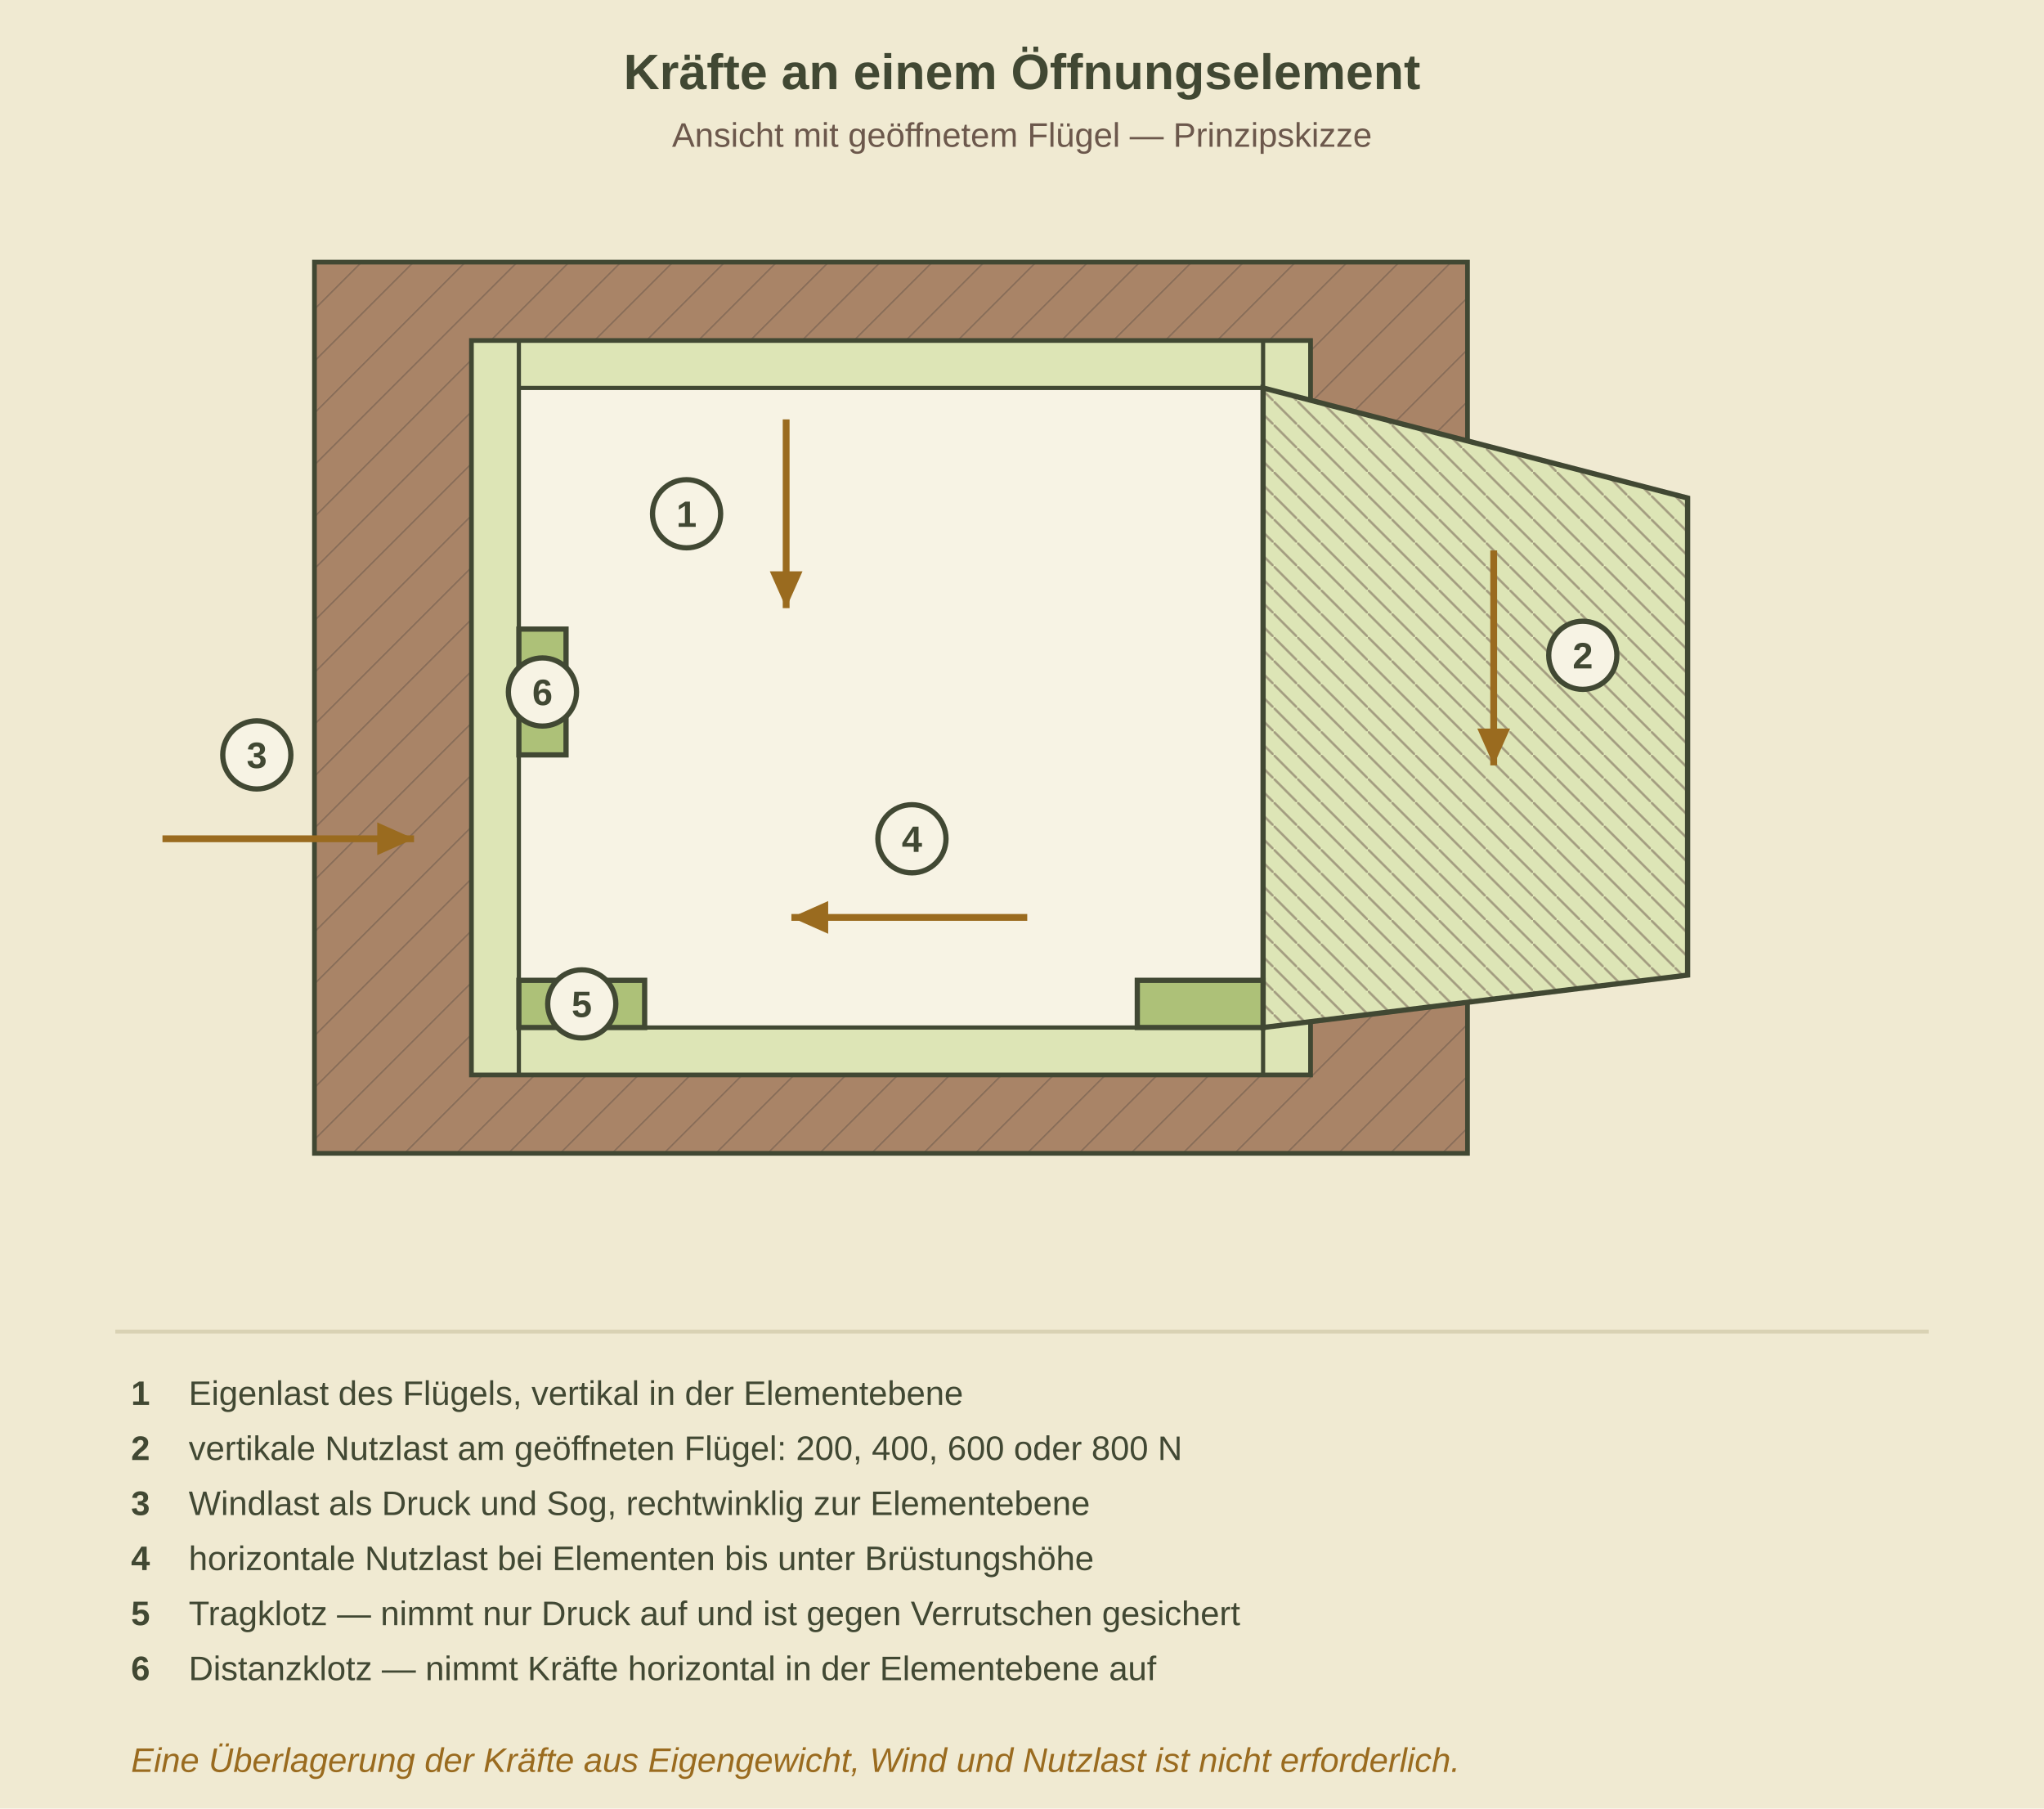
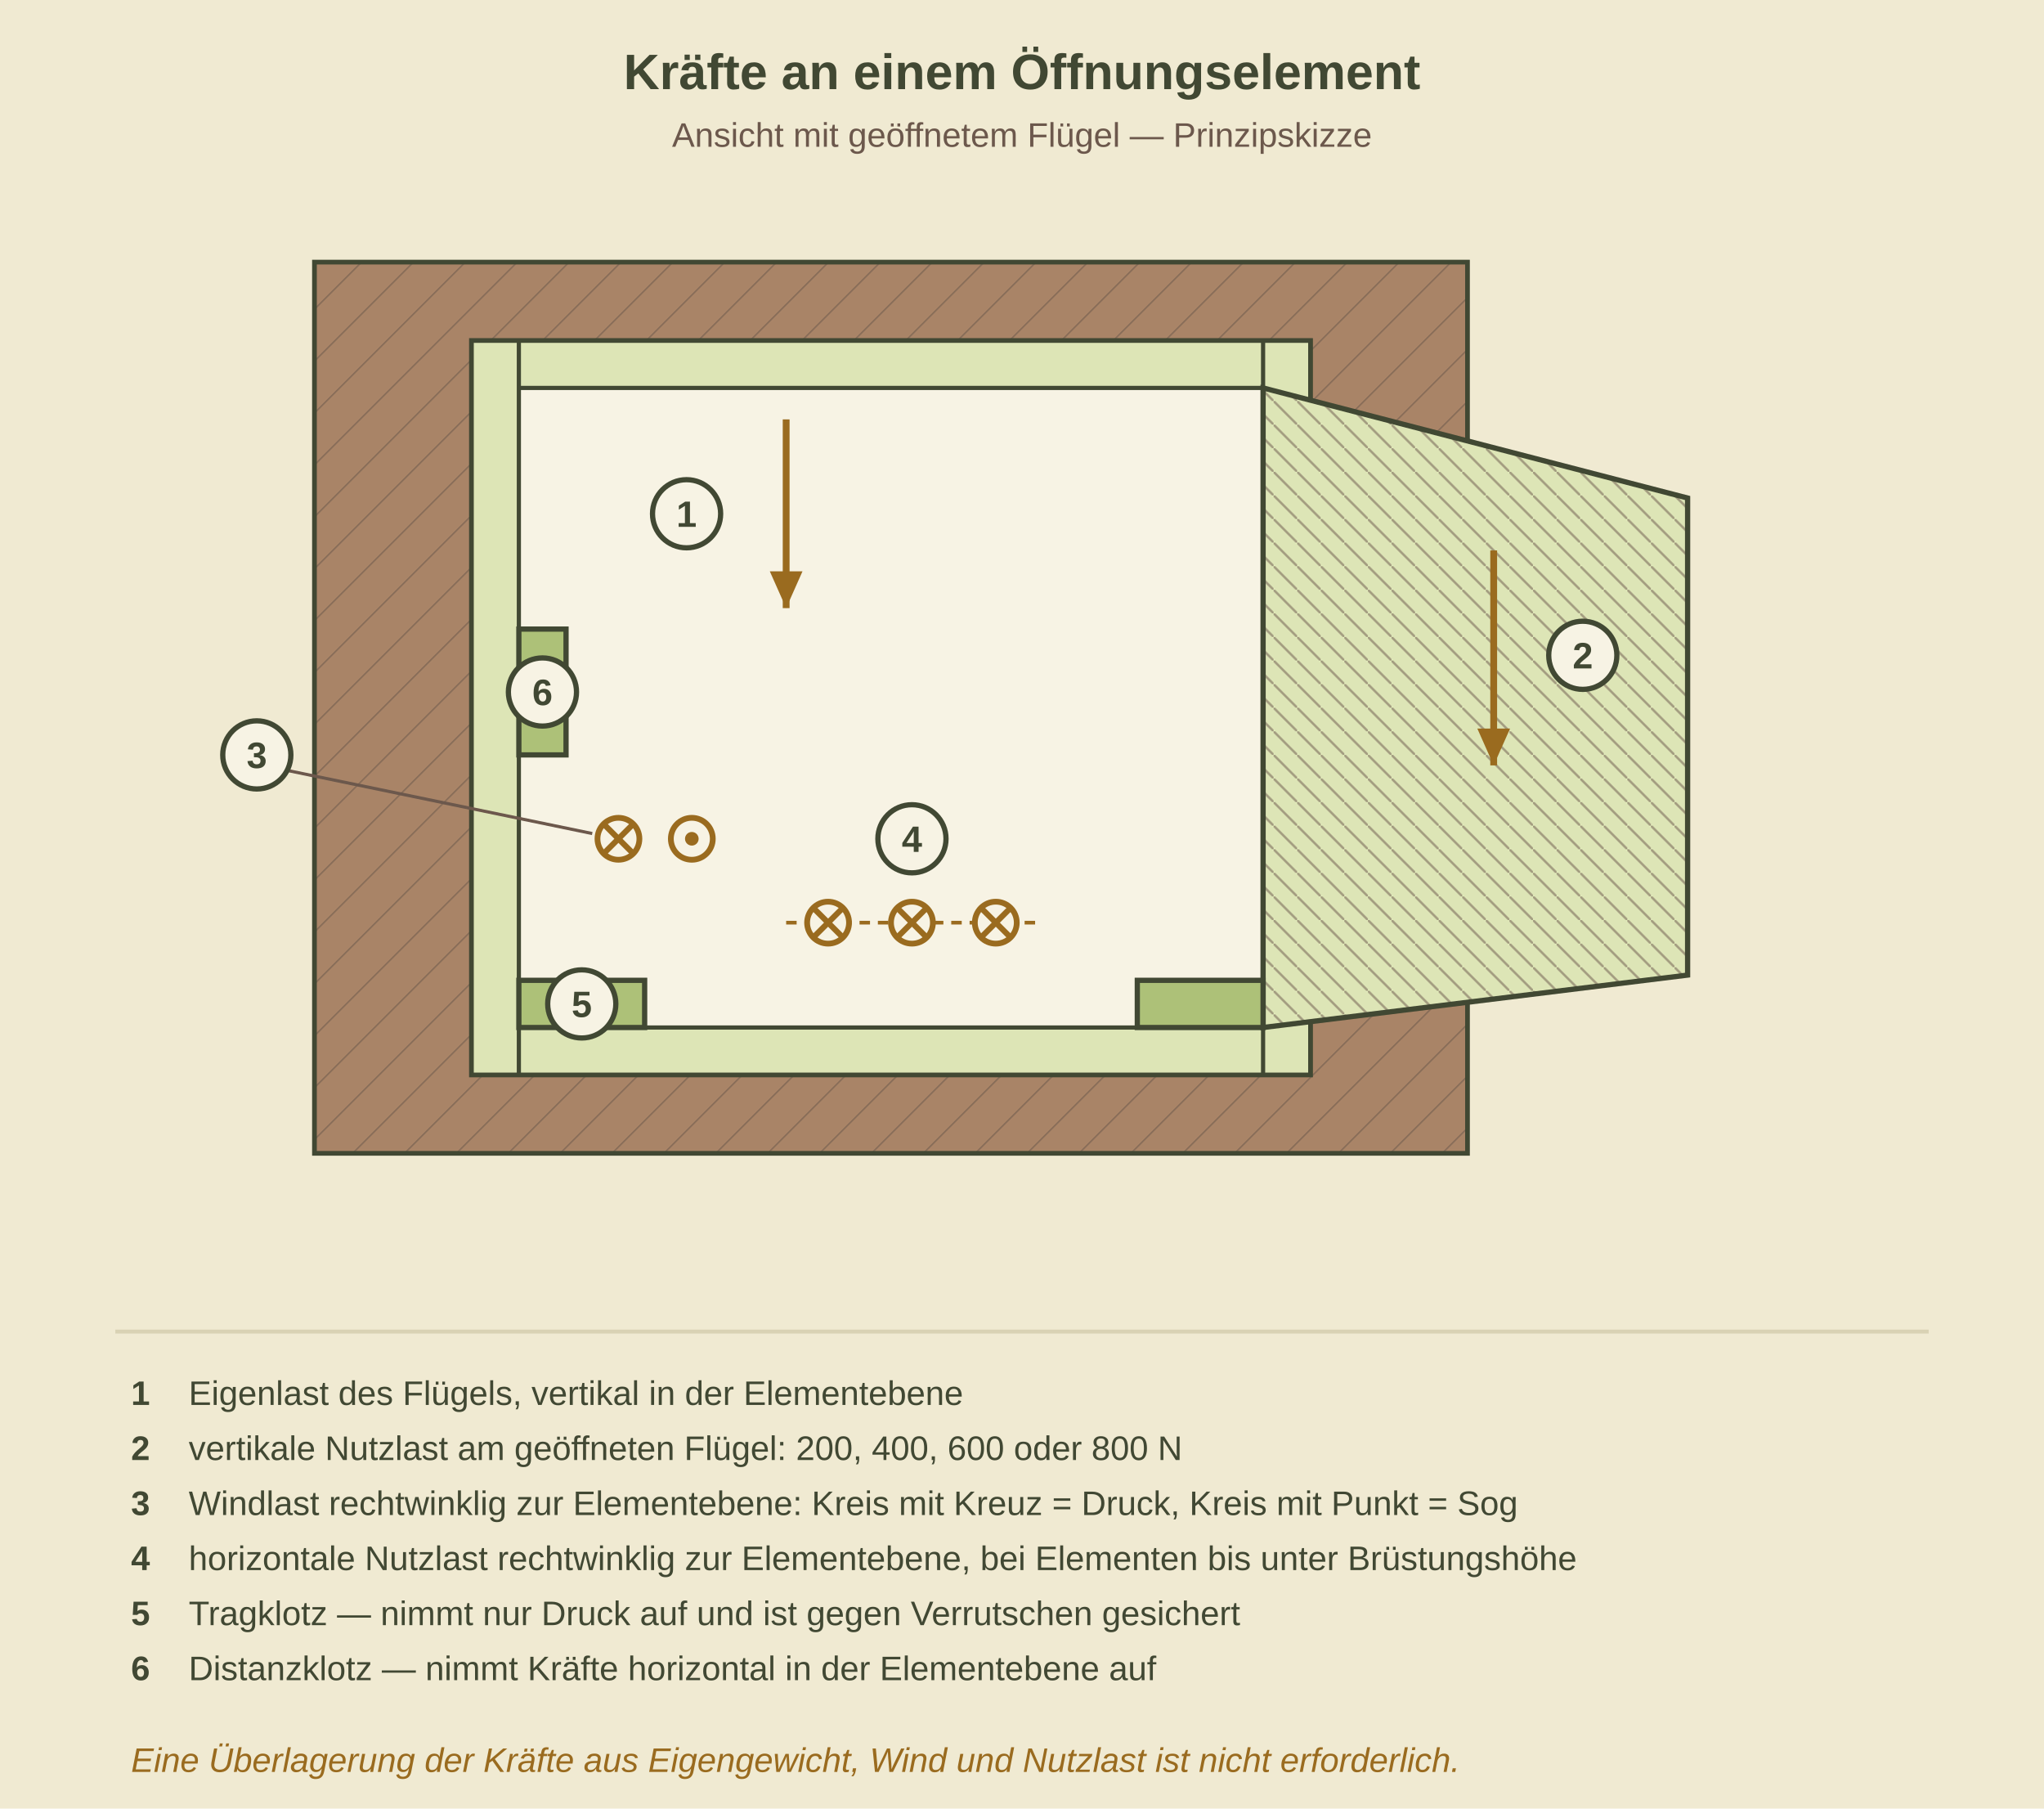
<svg xmlns="http://www.w3.org/2000/svg" viewBox="0 0 780 690" width="780" height="690">
  <defs>
    <pattern id="mw" width="14" height="14" patternTransform="rotate(45)" patternUnits="userSpaceOnUse">
      <rect width="14" height="14" fill="#a98467" />
      <line x1="0" y1="0" x2="0" y2="14" stroke="#6c584c" stroke-width="1.1" opacity="0.55" />
    </pattern>
    <pattern id="dm" width="10" height="10" patternTransform="rotate(45)" patternUnits="userSpaceOnUse">
      <rect width="10" height="10" fill="#adc178" />
      <line x1="0" y1="0" x2="0" y2="10" stroke="#f7f3e4" stroke-width="2" opacity="0.7" />
    </pattern>
    <pattern id="hz" width="9" height="9" patternUnits="userSpaceOnUse">
      <rect width="9" height="9" fill="#dde5b6" />
      <line x1="0" y1="0" x2="9" y2="9" stroke="#6c584c" stroke-width="0.9" opacity="0.5" />
    </pattern>
    <pattern id="bt" width="12" height="12" patternUnits="userSpaceOnUse">
      <rect width="12" height="12" fill="#d9d2b4" />
      <circle cx="3" cy="4" r="1.4" fill="#6c584c" opacity="0.5" />
      <circle cx="9" cy="9" r="1.1" fill="#6c584c" opacity="0.5" />
    </pattern>
    <marker id="pf" viewBox="0 0 10 10" refX="9" refY="5" markerWidth="6" markerHeight="6" orient="auto-start-reverse">
      <path d="M0,1 L9,5 L0,9 z" fill="#9a6b1f" />
    </marker>
    <marker id="pfk" viewBox="0 0 10 10" refX="9" refY="5" markerWidth="6" markerHeight="6" orient="auto-start-reverse">
      <path d="M0,1 L9,5 L0,9 z" fill="#6c584c" />
    </marker>
  </defs>
  <rect x="0" y="0" width="780" height="690" fill="#f0ead2" />
  <text x="390.0" y="34" font-family="Segoe UI, Arial, sans-serif" font-size="19" text-anchor="middle" fill="#414833" font-weight="bold" font-style="normal">Kräfte an einem Öffnungselement</text>
  <text x="390.0" y="56" font-family="Segoe UI, Arial, sans-serif" font-size="13" text-anchor="middle" fill="#6c584c" font-weight="normal" font-style="normal">Ansicht mit geöffnetem Flügel — Prinzipskizze</text>
  <rect x="120" y="100" width="440" height="340" fill="url(#mw)" stroke="#414833" stroke-width="1.8" />
  <rect x="180" y="130" width="320" height="280" fill="#f7f3e4" stroke="#414833" stroke-width="2" />
  <rect x="180" y="130" width="320" height="18" fill="#dde5b6" stroke="#414833" stroke-width="1.6" />
  <rect x="180" y="392" width="320" height="18" fill="#dde5b6" stroke="#414833" stroke-width="1.6" />
  <rect x="180" y="130" width="18" height="280" fill="#dde5b6" stroke="#414833" stroke-width="1.6" />
  <rect x="482" y="130" width="18" height="280" fill="#dde5b6" stroke="#414833" stroke-width="1.6" />
  <path d="M482,148 L644,190 L644,372 L482,392 Z" fill="url(#hz)" stroke="#414833" stroke-width="2" />
  <rect x="198" y="374" width="48" height="18" fill="#adc178" stroke="#414833" stroke-width="2" />
  <rect x="434" y="374" width="48" height="18" fill="#adc178" stroke="#414833" stroke-width="2" />
  <rect x="198" y="240" width="18" height="48" fill="#adc178" stroke="#414833" stroke-width="2" />
  <line x1="300" y1="160" x2="300" y2="232" stroke="#9a6b1f" stroke-width="2.6" marker-end="url(#pf)" />
  <line x1="570" y1="210" x2="570" y2="292" stroke="#9a6b1f" stroke-width="2.6" marker-end="url(#pf)" />
-   <line x1="62" y1="320" x2="158" y2="320" stroke="#9a6b1f" stroke-width="2.6" marker-end="url(#pf)" />
-   <line x1="392" y1="350" x2="302" y2="350" stroke="#9a6b1f" stroke-width="2.6" marker-end="url(#pf)" />
+   <line x1="110" y1="294" x2="226" y2="318" stroke="#6c584c" stroke-width="1.2" />
+   <circle cx="236" cy="320" r="8" fill="#f7f3e4" stroke="#9a6b1f" stroke-width="2.2" />
+   <line x1="230.4" y1="314.4" x2="241.6" y2="325.6" stroke="#9a6b1f" stroke-width="2.2" />
+   <line x1="230.4" y1="325.6" x2="241.6" y2="314.4" stroke="#9a6b1f" stroke-width="2.2" />
+   <circle cx="264" cy="320" r="8" fill="#f7f3e4" stroke="#9a6b1f" stroke-width="2.2" />
+   <circle cx="264" cy="320" r="2.6" fill="#9a6b1f" />
+   <line x1="300" y1="352" x2="396" y2="352" stroke="#9a6b1f" stroke-width="1.4" stroke-dasharray="4 3" />
+   <circle cx="316" cy="352" r="8" fill="#f7f3e4" stroke="#9a6b1f" stroke-width="2.2" />
+   <line x1="310.4" y1="346.4" x2="321.6" y2="357.6" stroke="#9a6b1f" stroke-width="2.2" />
+   <line x1="310.4" y1="357.6" x2="321.6" y2="346.4" stroke="#9a6b1f" stroke-width="2.2" />
+   <circle cx="348" cy="352" r="8" fill="#f7f3e4" stroke="#9a6b1f" stroke-width="2.2" />
+   <line x1="342.4" y1="346.4" x2="353.6" y2="357.6" stroke="#9a6b1f" stroke-width="2.2" />
+   <line x1="342.4" y1="357.6" x2="353.6" y2="346.4" stroke="#9a6b1f" stroke-width="2.2" />
+   <circle cx="380" cy="352" r="8" fill="#f7f3e4" stroke="#9a6b1f" stroke-width="2.2" />
+   <line x1="374.4" y1="346.4" x2="385.6" y2="357.6" stroke="#9a6b1f" stroke-width="2.2" />
+   <line x1="374.4" y1="357.6" x2="385.6" y2="346.4" stroke="#9a6b1f" stroke-width="2.2" />
  <circle cx="262" cy="196" r="13" fill="#f7f3e4" stroke="#414833" stroke-width="2" />
  <text x="262" y="201" font-family="Segoe UI, Arial, sans-serif" font-size="14" text-anchor="middle" fill="#414833" font-weight="bold" font-style="normal">1</text>
  <circle cx="604" cy="250" r="13" fill="#f7f3e4" stroke="#414833" stroke-width="2" />
  <text x="604" y="255" font-family="Segoe UI, Arial, sans-serif" font-size="14" text-anchor="middle" fill="#414833" font-weight="bold" font-style="normal">2</text>
  <circle cx="98" cy="288" r="13" fill="#f7f3e4" stroke="#414833" stroke-width="2" />
  <text x="98" y="293" font-family="Segoe UI, Arial, sans-serif" font-size="14" text-anchor="middle" fill="#414833" font-weight="bold" font-style="normal">3</text>
  <circle cx="348" cy="320" r="13" fill="#f7f3e4" stroke="#414833" stroke-width="2" />
  <text x="348" y="325" font-family="Segoe UI, Arial, sans-serif" font-size="14" text-anchor="middle" fill="#414833" font-weight="bold" font-style="normal">4</text>
  <circle cx="222" cy="383" r="13" fill="#f7f3e4" stroke="#414833" stroke-width="2" />
  <text x="222" y="388" font-family="Segoe UI, Arial, sans-serif" font-size="14" text-anchor="middle" fill="#414833" font-weight="bold" font-style="normal">5</text>
  <circle cx="207" cy="264" r="13" fill="#f7f3e4" stroke="#414833" stroke-width="2" />
  <text x="207" y="269" font-family="Segoe UI, Arial, sans-serif" font-size="14" text-anchor="middle" fill="#414833" font-weight="bold" font-style="normal">6</text>
  <line x1="44" y1="508" x2="736" y2="508" stroke="#d9d2b4" stroke-width="1.5" />
  <text x="50" y="536" font-family="Segoe UI, Arial, sans-serif" font-size="13" text-anchor="start" fill="#414833" font-weight="bold" font-style="normal">1</text>
  <text x="72" y="536" font-family="Segoe UI, Arial, sans-serif" font-size="13" text-anchor="start" fill="#414833" font-weight="normal" font-style="normal">Eigenlast des Flügels, vertikal in der Elementebene</text>
  <text x="50" y="557" font-family="Segoe UI, Arial, sans-serif" font-size="13" text-anchor="start" fill="#414833" font-weight="bold" font-style="normal">2</text>
  <text x="72" y="557" font-family="Segoe UI, Arial, sans-serif" font-size="13" text-anchor="start" fill="#414833" font-weight="normal" font-style="normal">vertikale Nutzlast am geöffneten Flügel: 200, 400, 600 oder 800 N</text>
  <text x="50" y="578" font-family="Segoe UI, Arial, sans-serif" font-size="13" text-anchor="start" fill="#414833" font-weight="bold" font-style="normal">3</text>
-   <text x="72" y="578" font-family="Segoe UI, Arial, sans-serif" font-size="13" text-anchor="start" fill="#414833" font-weight="normal" font-style="normal">Windlast als Druck und Sog, rechtwinklig zur Elementebene</text>
+   <text x="72" y="578" font-family="Segoe UI, Arial, sans-serif" font-size="13" text-anchor="start" fill="#414833" font-weight="normal" font-style="normal">Windlast rechtwinklig zur Elementebene: Kreis mit Kreuz = Druck, Kreis mit Punkt = Sog</text>
  <text x="50" y="599" font-family="Segoe UI, Arial, sans-serif" font-size="13" text-anchor="start" fill="#414833" font-weight="bold" font-style="normal">4</text>
-   <text x="72" y="599" font-family="Segoe UI, Arial, sans-serif" font-size="13" text-anchor="start" fill="#414833" font-weight="normal" font-style="normal">horizontale Nutzlast bei Elementen bis unter Brüstungshöhe</text>
+   <text x="72" y="599" font-family="Segoe UI, Arial, sans-serif" font-size="13" text-anchor="start" fill="#414833" font-weight="normal" font-style="normal">horizontale Nutzlast rechtwinklig zur Elementebene, bei Elementen bis unter Brüstungshöhe</text>
  <text x="50" y="620" font-family="Segoe UI, Arial, sans-serif" font-size="13" text-anchor="start" fill="#414833" font-weight="bold" font-style="normal">5</text>
  <text x="72" y="620" font-family="Segoe UI, Arial, sans-serif" font-size="13" text-anchor="start" fill="#414833" font-weight="normal" font-style="normal">Tragklotz — nimmt nur Druck auf und ist gegen Verrutschen gesichert</text>
  <text x="50" y="641" font-family="Segoe UI, Arial, sans-serif" font-size="13" text-anchor="start" fill="#414833" font-weight="bold" font-style="normal">6</text>
  <text x="72" y="641" font-family="Segoe UI, Arial, sans-serif" font-size="13" text-anchor="start" fill="#414833" font-weight="normal" font-style="normal">Distanzklotz — nimmt Kräfte horizontal in der Elementebene auf</text>
  <text x="50" y="676" font-family="Segoe UI, Arial, sans-serif" font-size="13" text-anchor="start" fill="#9a6b1f" font-weight="normal" font-style="italic">Eine Überlagerung der Kräfte aus Eigengewicht, Wind und Nutzlast ist nicht erforderlich.</text>
</svg>
